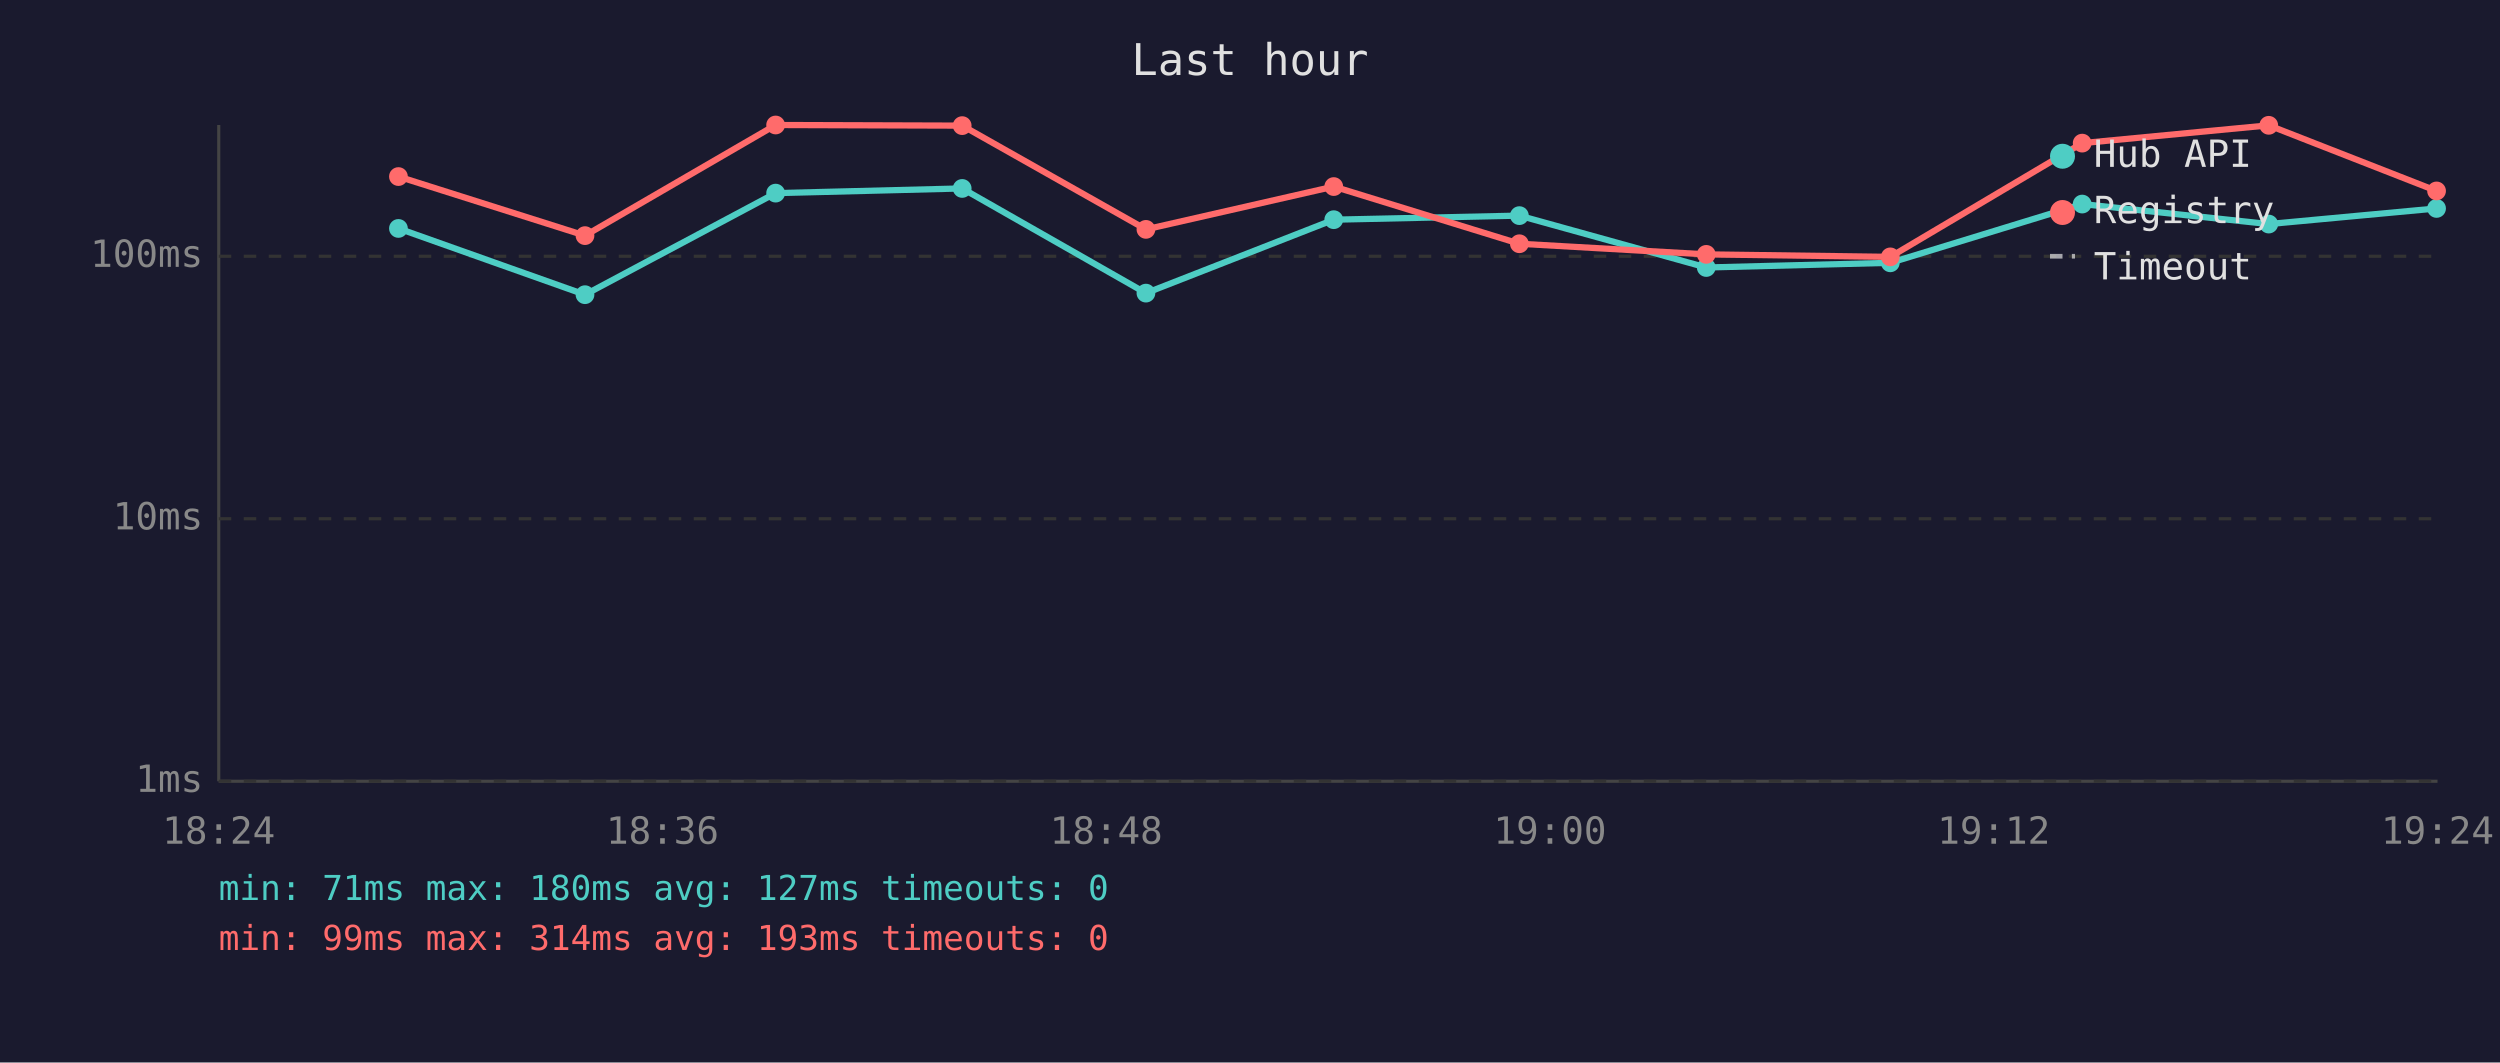
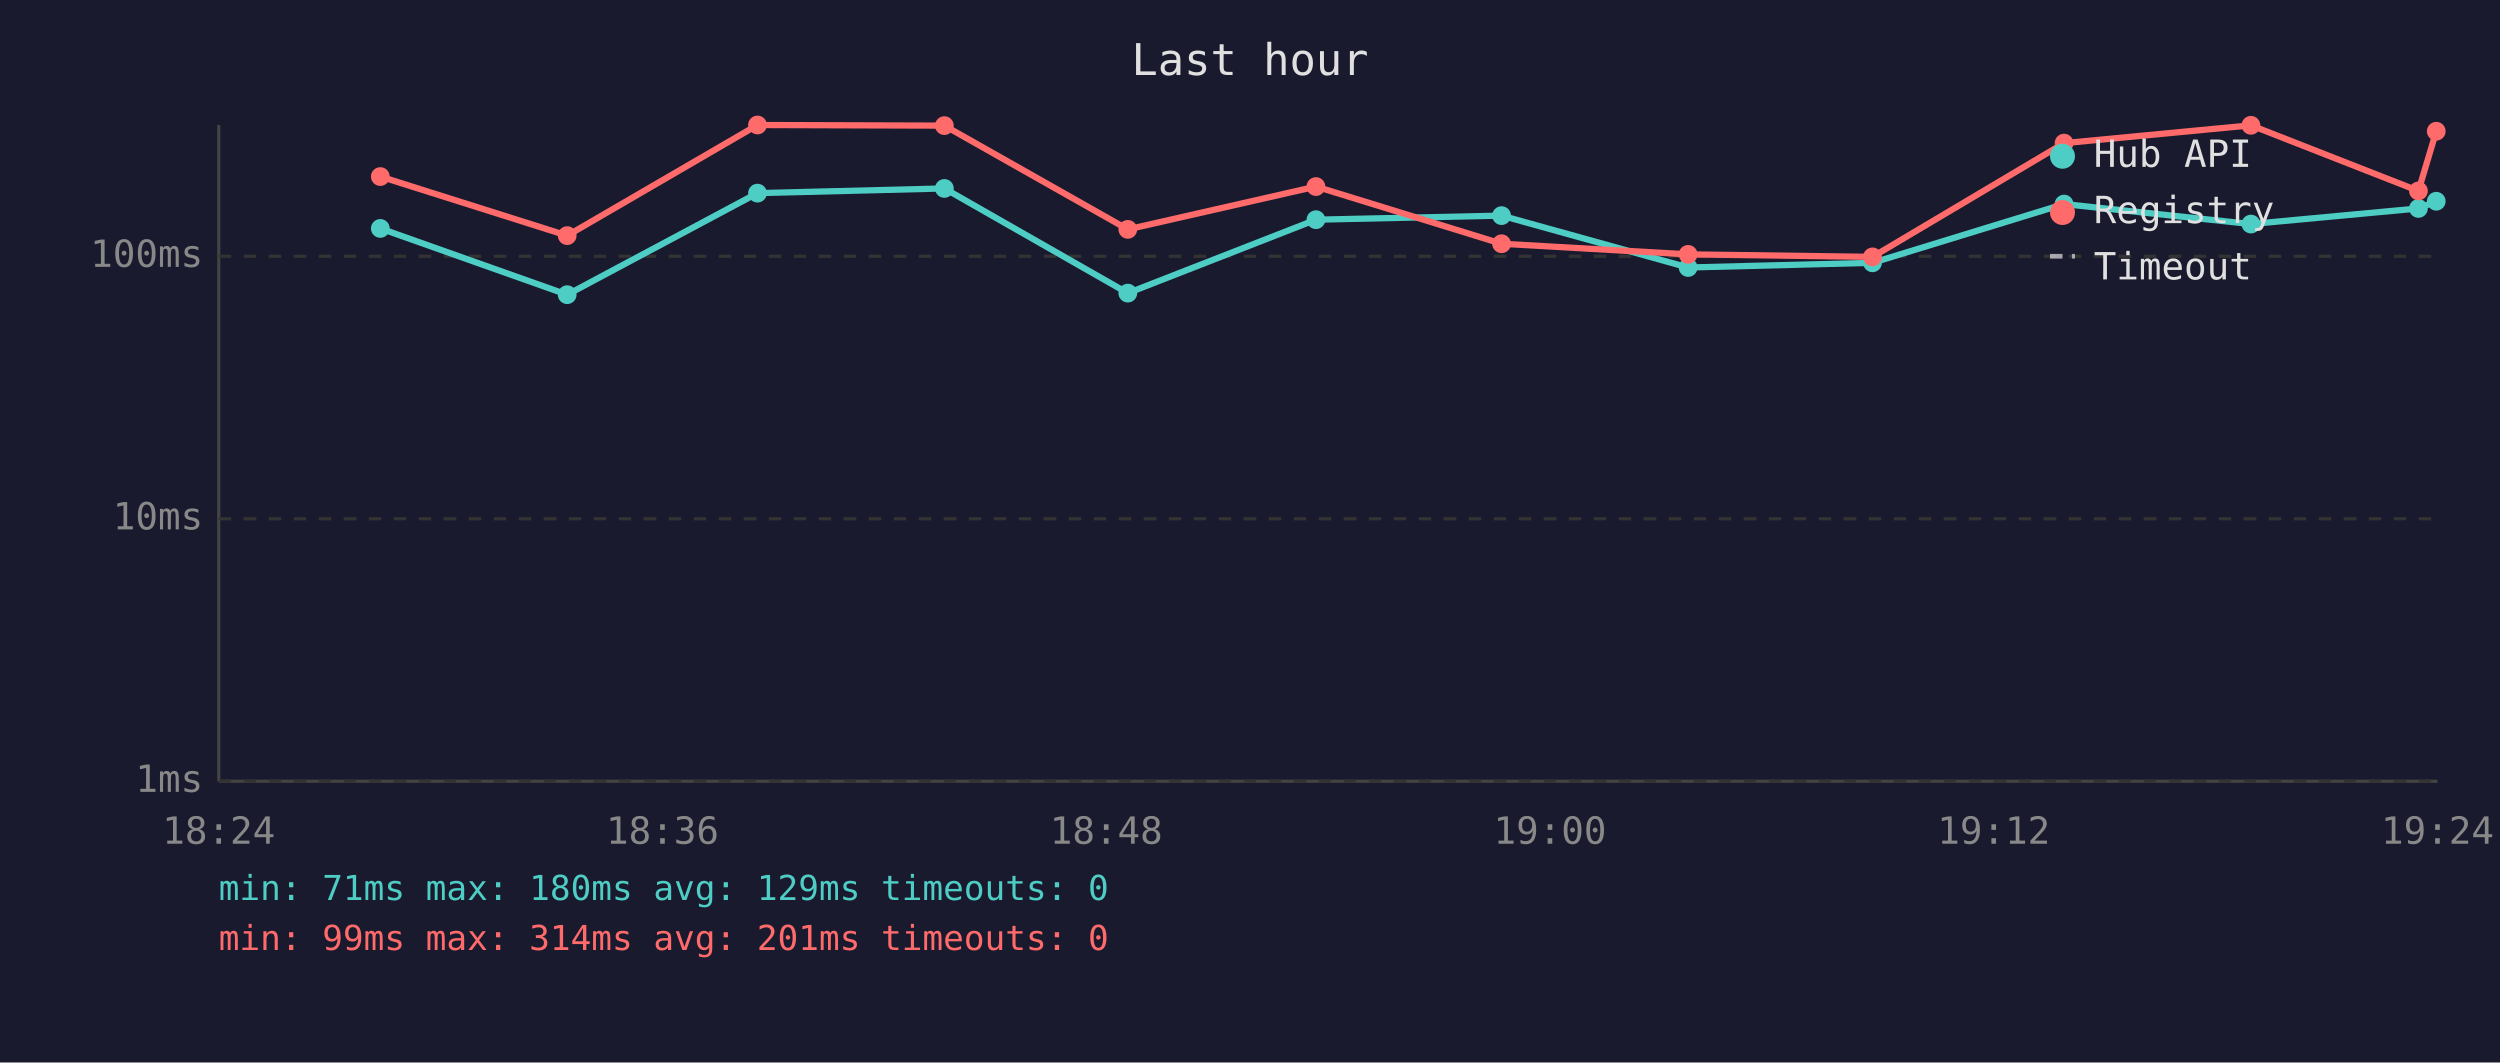
<svg xmlns="http://www.w3.org/2000/svg" viewBox="0 0 800 340" font-family="monospace" font-size="12">
  <rect width="800" height="340" fill="#1a1a2e" />
  <text x="400" y="24" fill="#e0e0e0" font-size="14" text-anchor="middle">Last hour</text>
  <line x1="70" y1="40" x2="70" y2="250" stroke="#444" stroke-width="1" />
  <line x1="70" y1="250" x2="780" y2="250" stroke="#444" stroke-width="1" />
  <line x1="70" y1="250" x2="780" y2="250" stroke="#333" stroke-width="1" stroke-dasharray="4" />
  <text x="65" y="250" fill="#888" text-anchor="end" dominant-baseline="middle">1ms</text>
  <line x1="70" y1="166" x2="780" y2="166" stroke="#333" stroke-width="1" stroke-dasharray="4" />
  <text x="65" y="166" fill="#888" text-anchor="end" dominant-baseline="middle">10ms</text>
  <line x1="70" y1="82" x2="780" y2="82" stroke="#333" stroke-width="1" stroke-dasharray="4" />
  <text x="65" y="82" fill="#888" text-anchor="end" dominant-baseline="middle">100ms</text>
  <text x="70" y="270" fill="#888" text-anchor="middle">18:24</text>
  <text x="212" y="270" fill="#888" text-anchor="middle">18:36</text>
  <text x="354" y="270" fill="#888" text-anchor="middle">18:48</text>
  <text x="496" y="270" fill="#888" text-anchor="middle">19:00</text>
  <text x="638" y="270" fill="#888" text-anchor="middle">19:12</text>
  <text x="780" y="270" fill="#888" text-anchor="middle">19:24</text>
-   <polyline points="127.5,73.1 187.2,94.3 248.2,61.8 307.9,60.3 366.7,93.8 426.8,70.3 486.2,69.0 546.0,85.6 604.9,84.1 666.3,65.3 726.0,71.7 779.7,66.7" fill="none" stroke="#4ecdc4" stroke-width="2" opacity="1" />
-   <circle cx="127.5" cy="73.1" r="3" fill="#4ecdc4" />
-   <circle cx="187.2" cy="94.3" r="3" fill="#4ecdc4" />
-   <circle cx="248.2" cy="61.8" r="3" fill="#4ecdc4" />
-   <circle cx="307.9" cy="60.3" r="3" fill="#4ecdc4" />
-   <circle cx="366.7" cy="93.8" r="3" fill="#4ecdc4" />
-   <circle cx="426.8" cy="70.3" r="3" fill="#4ecdc4" />
-   <circle cx="486.2" cy="69.0" r="3" fill="#4ecdc4" />
-   <circle cx="546.0" cy="85.6" r="3" fill="#4ecdc4" />
-   <circle cx="604.9" cy="84.1" r="3" fill="#4ecdc4" />
-   <circle cx="666.3" cy="65.3" r="3" fill="#4ecdc4" />
-   <circle cx="726.0" cy="71.7" r="3" fill="#4ecdc4" />
-   <circle cx="779.7" cy="66.7" r="3" fill="#4ecdc4" />
-   <polyline points="127.5,56.5 187.2,75.4 248.2,40.0 307.9,40.2 366.7,73.4 426.8,59.7 486.2,78.0 546.0,81.4 604.9,82.2 666.3,45.8 726.0,40.1 779.7,61.1" fill="none" stroke="#ff6b6b" stroke-width="2" opacity="1" />
-   <circle cx="127.5" cy="56.5" r="3" fill="#ff6b6b" />
-   <circle cx="187.2" cy="75.4" r="3" fill="#ff6b6b" />
-   <circle cx="248.2" cy="40.0" r="3" fill="#ff6b6b" />
-   <circle cx="307.9" cy="40.2" r="3" fill="#ff6b6b" />
-   <circle cx="366.7" cy="73.4" r="3" fill="#ff6b6b" />
-   <circle cx="426.8" cy="59.7" r="3" fill="#ff6b6b" />
-   <circle cx="486.2" cy="78.0" r="3" fill="#ff6b6b" />
-   <circle cx="546.0" cy="81.4" r="3" fill="#ff6b6b" />
-   <circle cx="604.9" cy="82.2" r="3" fill="#ff6b6b" />
-   <circle cx="666.3" cy="45.8" r="3" fill="#ff6b6b" />
-   <circle cx="726.0" cy="40.1" r="3" fill="#ff6b6b" />
-   <circle cx="779.7" cy="61.1" r="3" fill="#ff6b6b" />
+   <polyline points="121.7,73.1 181.5,94.3 242.4,61.8 302.2,60.3 360.9,93.8 421.1,70.3 480.5,69.0 540.2,85.6 599.2,84.1 660.5,65.3 720.3,71.7 773.9,66.7 779.6,64.4" fill="none" stroke="#4ecdc4" stroke-width="2" opacity="1" />
+   <circle cx="121.7" cy="73.1" r="3" fill="#4ecdc4" />
+   <circle cx="181.5" cy="94.3" r="3" fill="#4ecdc4" />
+   <circle cx="242.4" cy="61.8" r="3" fill="#4ecdc4" />
+   <circle cx="302.2" cy="60.3" r="3" fill="#4ecdc4" />
+   <circle cx="360.9" cy="93.8" r="3" fill="#4ecdc4" />
+   <circle cx="421.1" cy="70.3" r="3" fill="#4ecdc4" />
+   <circle cx="480.5" cy="69.0" r="3" fill="#4ecdc4" />
+   <circle cx="540.2" cy="85.6" r="3" fill="#4ecdc4" />
+   <circle cx="599.2" cy="84.1" r="3" fill="#4ecdc4" />
+   <circle cx="660.5" cy="65.3" r="3" fill="#4ecdc4" />
+   <circle cx="720.3" cy="71.7" r="3" fill="#4ecdc4" />
+   <circle cx="773.9" cy="66.7" r="3" fill="#4ecdc4" />
+   <circle cx="779.6" cy="64.4" r="3" fill="#4ecdc4" />
+   <polyline points="121.7,56.5 181.5,75.4 242.4,40.0 302.2,40.2 360.9,73.4 421.1,59.7 480.5,78.0 540.2,81.4 599.2,82.2 660.5,45.8 720.3,40.1 773.9,61.1 779.6,42.0" fill="none" stroke="#ff6b6b" stroke-width="2" opacity="1" />
+   <circle cx="121.7" cy="56.5" r="3" fill="#ff6b6b" />
+   <circle cx="181.5" cy="75.4" r="3" fill="#ff6b6b" />
+   <circle cx="242.4" cy="40.0" r="3" fill="#ff6b6b" />
+   <circle cx="302.2" cy="40.2" r="3" fill="#ff6b6b" />
+   <circle cx="360.9" cy="73.4" r="3" fill="#ff6b6b" />
+   <circle cx="421.1" cy="59.7" r="3" fill="#ff6b6b" />
+   <circle cx="480.5" cy="78.0" r="3" fill="#ff6b6b" />
+   <circle cx="540.2" cy="81.4" r="3" fill="#ff6b6b" />
+   <circle cx="599.2" cy="82.2" r="3" fill="#ff6b6b" />
+   <circle cx="660.5" cy="45.8" r="3" fill="#ff6b6b" />
+   <circle cx="720.3" cy="40.1" r="3" fill="#ff6b6b" />
+   <circle cx="773.9" cy="61.1" r="3" fill="#ff6b6b" />
+   <circle cx="779.6" cy="42.0" r="3" fill="#ff6b6b" />
  <circle cx="660" cy="50" r="4" fill="#4ecdc4" />
  <text x="670" y="50" fill="#e0e0e0" dominant-baseline="middle">Hub API</text>
  <circle cx="660" cy="68" r="4" fill="#ff6b6b" />
  <text x="670" y="68" fill="#e0e0e0" dominant-baseline="middle">Registry</text>
  <line x1="656" y1="82" x2="664" y2="82" stroke="#e0e0e0" stroke-width="1.5" stroke-dasharray="4,3" opacity="0.7" />
  <text x="670" y="86" fill="#e0e0e0" dominant-baseline="middle">Timeout</text>
-   <text x="70" y="288" fill="#4ecdc4" font-size="11">min: 71ms  max: 180ms  avg: 127ms  timeouts: 0</text>
-   <text x="70" y="304" fill="#ff6b6b" font-size="11">min: 99ms  max: 314ms  avg: 193ms  timeouts: 0</text>
+   <text x="70" y="288" fill="#4ecdc4" font-size="11">min: 71ms  max: 180ms  avg: 129ms  timeouts: 0</text>
+   <text x="70" y="304" fill="#ff6b6b" font-size="11">min: 99ms  max: 314ms  avg: 201ms  timeouts: 0</text>
</svg>
